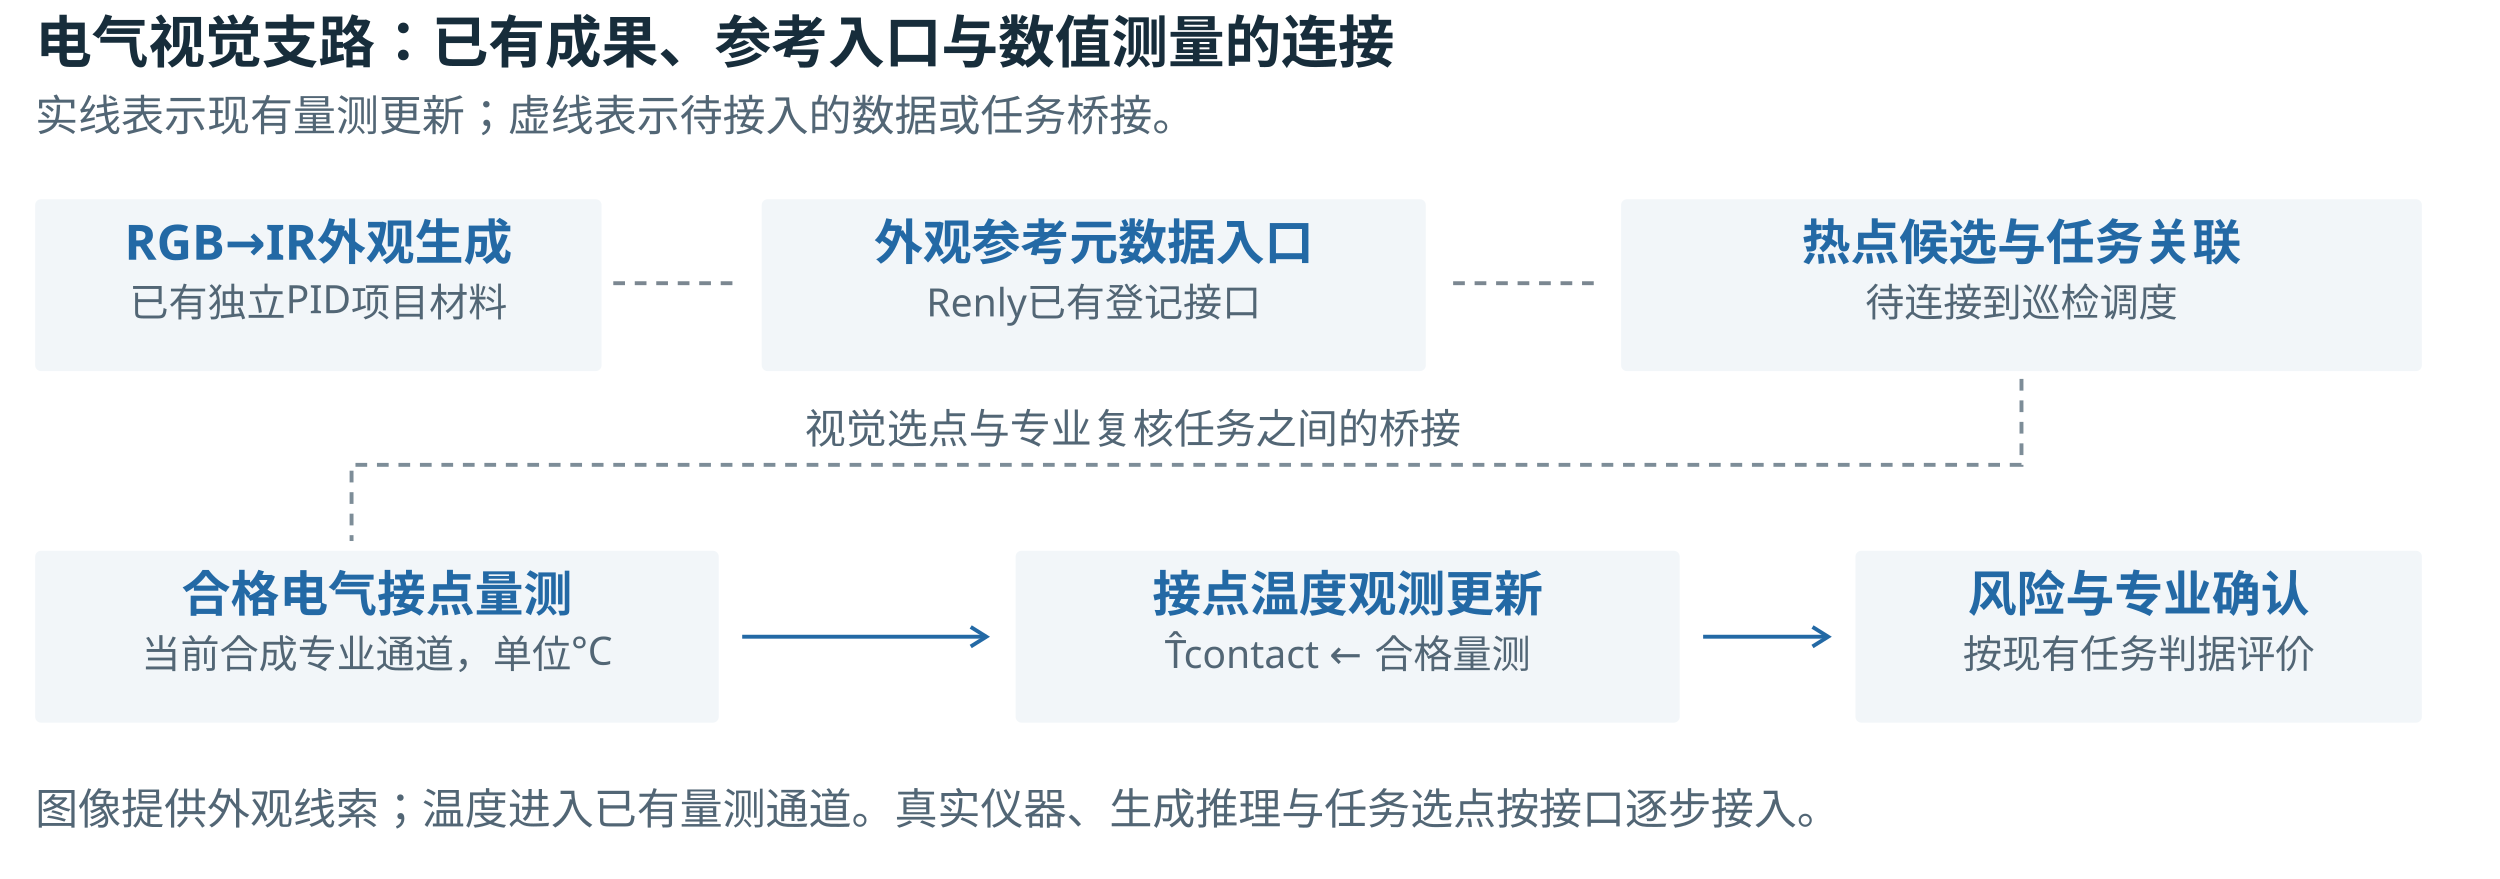
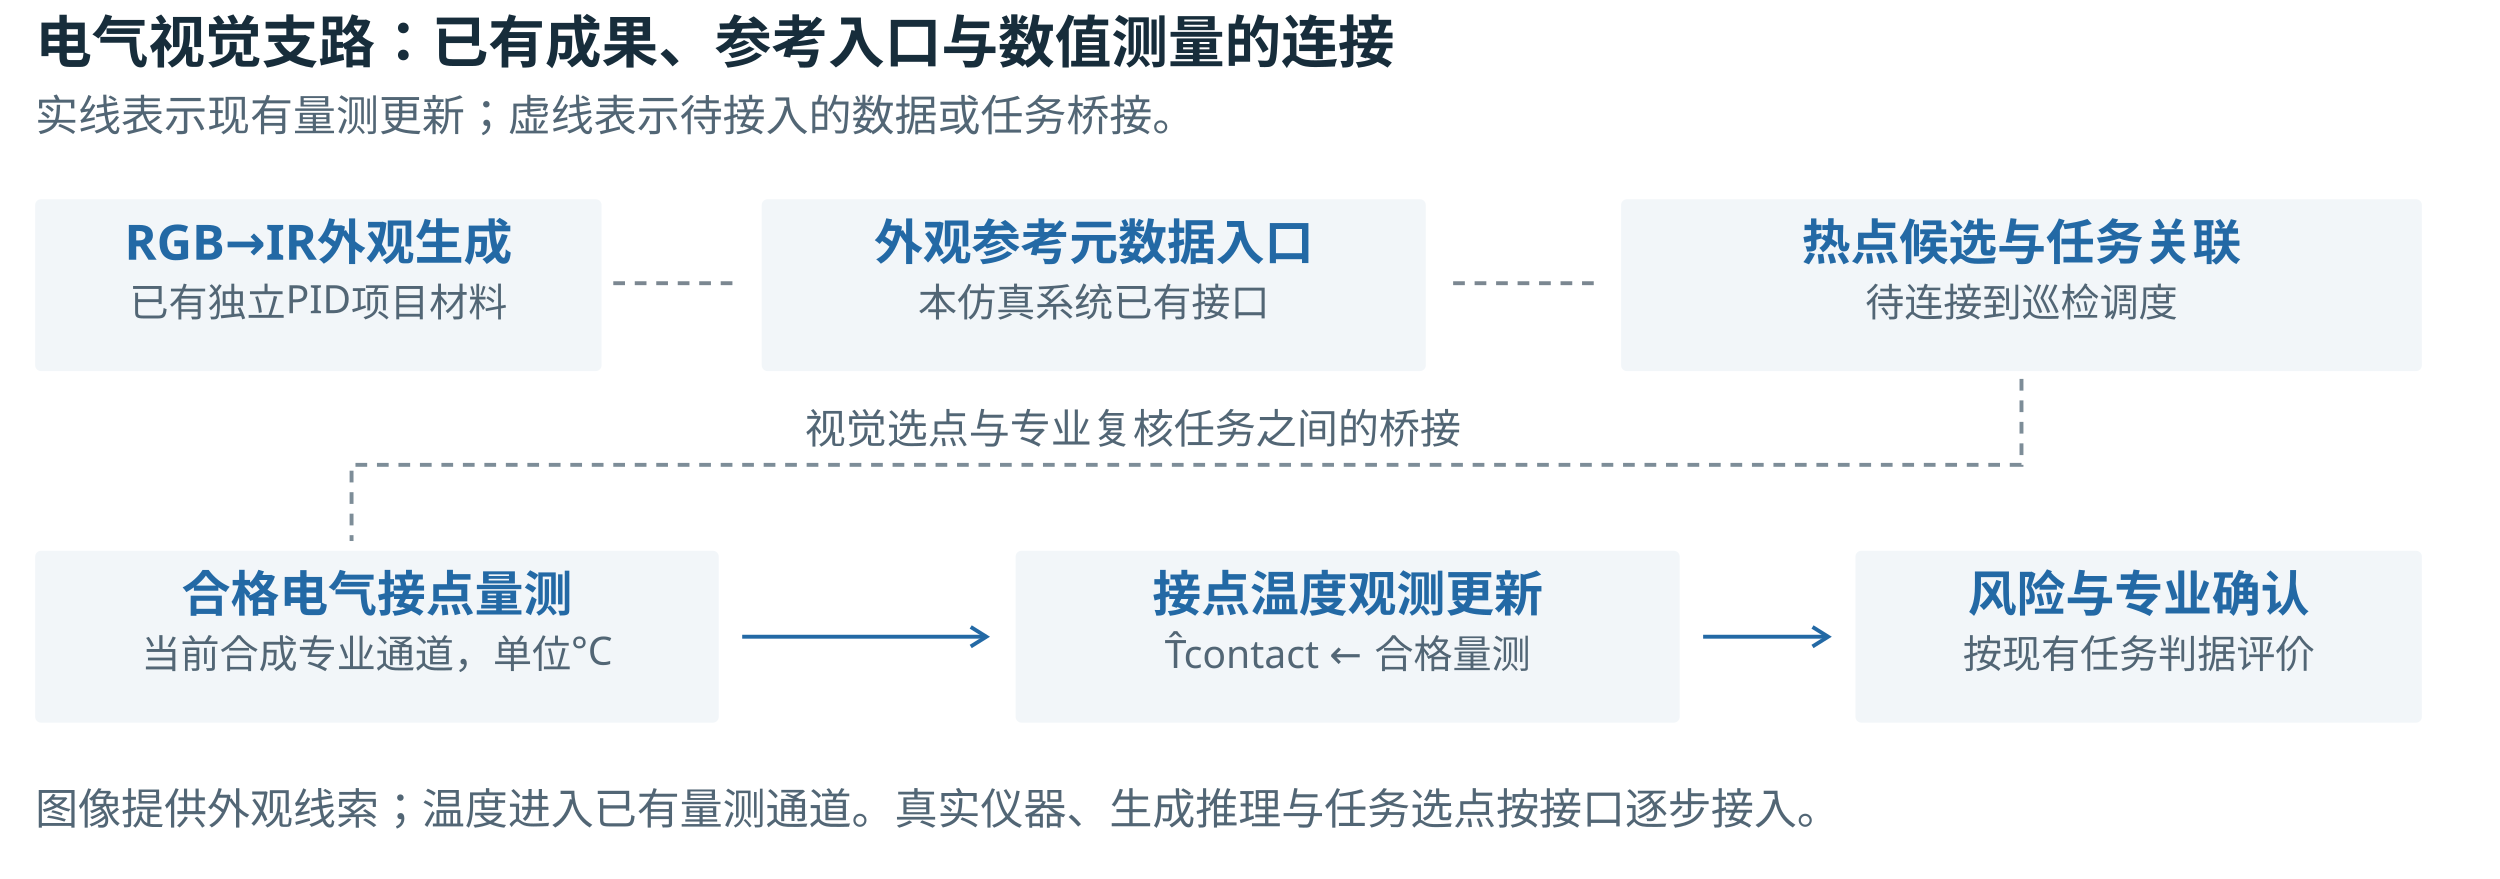
<svg xmlns="http://www.w3.org/2000/svg" viewBox="0 0 1280 450" role="img" aria-labelledby="visual-interface-title visual-interface-description" data-chart="visual-interface">
  <style>svg text{font-family:"Microsoft YaHei","PingFang SC",sans-serif}svg{background:white}</style>
  <text x="18" y="32" font-size="29" fill="#172d3b" text-anchor="start" font-weight="650">电气视觉支路：已有成果、参考入口与数值测量的连接</text>
  <text x="18" y="67" font-size="22" fill="#526675" text-anchor="start" font-weight="400">实线表示现有量测更新；虚线表示待接入的数据或任务桥接。</text>
  <rect x="18" y="102" width="290" height="88" fill="#f2f6f9" rx="3" />
  <text x="163" y="133" font-size="25" fill="#2369a5" text-anchor="middle" font-weight="600">RGB→IR外观生成</text>
  <text x="163" y="162" font-size="20" fill="#526675" text-anchor="middle" font-weight="400">已有独立PID项目材料</text>
  <rect x="390" y="102" width="340" height="88" fill="#f2f6f9" rx="3" />
  <text x="560" y="133" font-size="25" fill="#2369a5" text-anchor="middle" font-weight="600">外观参考元数据入口</text>
-   <text x="560" y="162" font-size="20" fill="#526675" text-anchor="middle" font-weight="400">Renly已有登记接口</text>
+   <text x="560" y="162" font-size="20" fill="#526675" text-anchor="middle" font-weight="400">本仿真系统已有接口</text>
  <rect x="830" y="102" width="410" height="88" fill="#f2f6f9" rx="3" />
  <text x="1035" y="133" font-size="25" fill="#2369a5" text-anchor="middle" font-weight="600">热点候选与任务关联</text>
  <text x="1035" y="162" font-size="20" fill="#526675" text-anchor="middle" font-weight="400">待连接到巡检调度</text>
  <line x1="314" y1="145" x2="376" y2="145" stroke="#7b8791" stroke-width="2" stroke-dasharray="6 5" />
  <line x1="744" y1="145" x2="816" y2="145" stroke="#7b8791" stroke-width="2" stroke-dasharray="6 5" />
  <path d="M1035,194 V238 H180 V277" fill="none" stroke="#7d8d98" stroke-width="2" stroke-dasharray="6 5" />
  <text x="580" y="227" font-size="21" fill="#526675" text-anchor="middle" font-weight="400">视觉选点与专业复核任务之间的桥接</text>
  <rect x="18" y="282" width="350" height="88" fill="#f2f6f9" rx="3" />
  <text x="193" y="313" font-size="25" fill="#2369a5" text-anchor="middle" font-weight="600">合格电气接点量测</text>
  <text x="193" y="342" font-size="20" fill="#526675" text-anchor="middle" font-weight="400">当前合成专业通道，单位°C</text>
  <rect x="520" y="282" width="340" height="88" fill="#f2f6f9" rx="3" />
  <text x="690" y="313" font-size="25" fill="#2369a5" text-anchor="middle" font-weight="600">接点温度观测更新</text>
  <text x="690" y="342" font-size="20" fill="#526675" text-anchor="middle" font-weight="400">T̂contact ← 合格量测</text>
  <rect x="950" y="282" width="290" height="88" fill="#f2f6f9" rx="3" />
  <text x="1095" y="313" font-size="25" fill="#2369a5" text-anchor="middle" font-weight="600">风险与专业确认</text>
  <text x="1095" y="342" font-size="20" fill="#526675" text-anchor="middle" font-weight="400">按现有任务判据评价</text>
  <line x1="380" y1="326" x2="505" y2="326" stroke="#2369a5" stroke-width="2" />
  <path d="M497,331 L505,326 L497,321" fill="none" stroke="#2369a5" stroke-width="2" />
  <line x1="872" y1="326" x2="936" y2="326" stroke="#2369a5" stroke-width="2" />
  <path d="M928,331 L936,326 L928,321" fill="none" stroke="#2369a5" stroke-width="2" />
  <text x="18" y="422" font-size="22" fill="#526675" text-anchor="start" font-weight="400">图像提供外观线索；温度进入已有量测通道。真实仪器、生成推理与任务选点按接口逐步接入。</text>
</svg>
